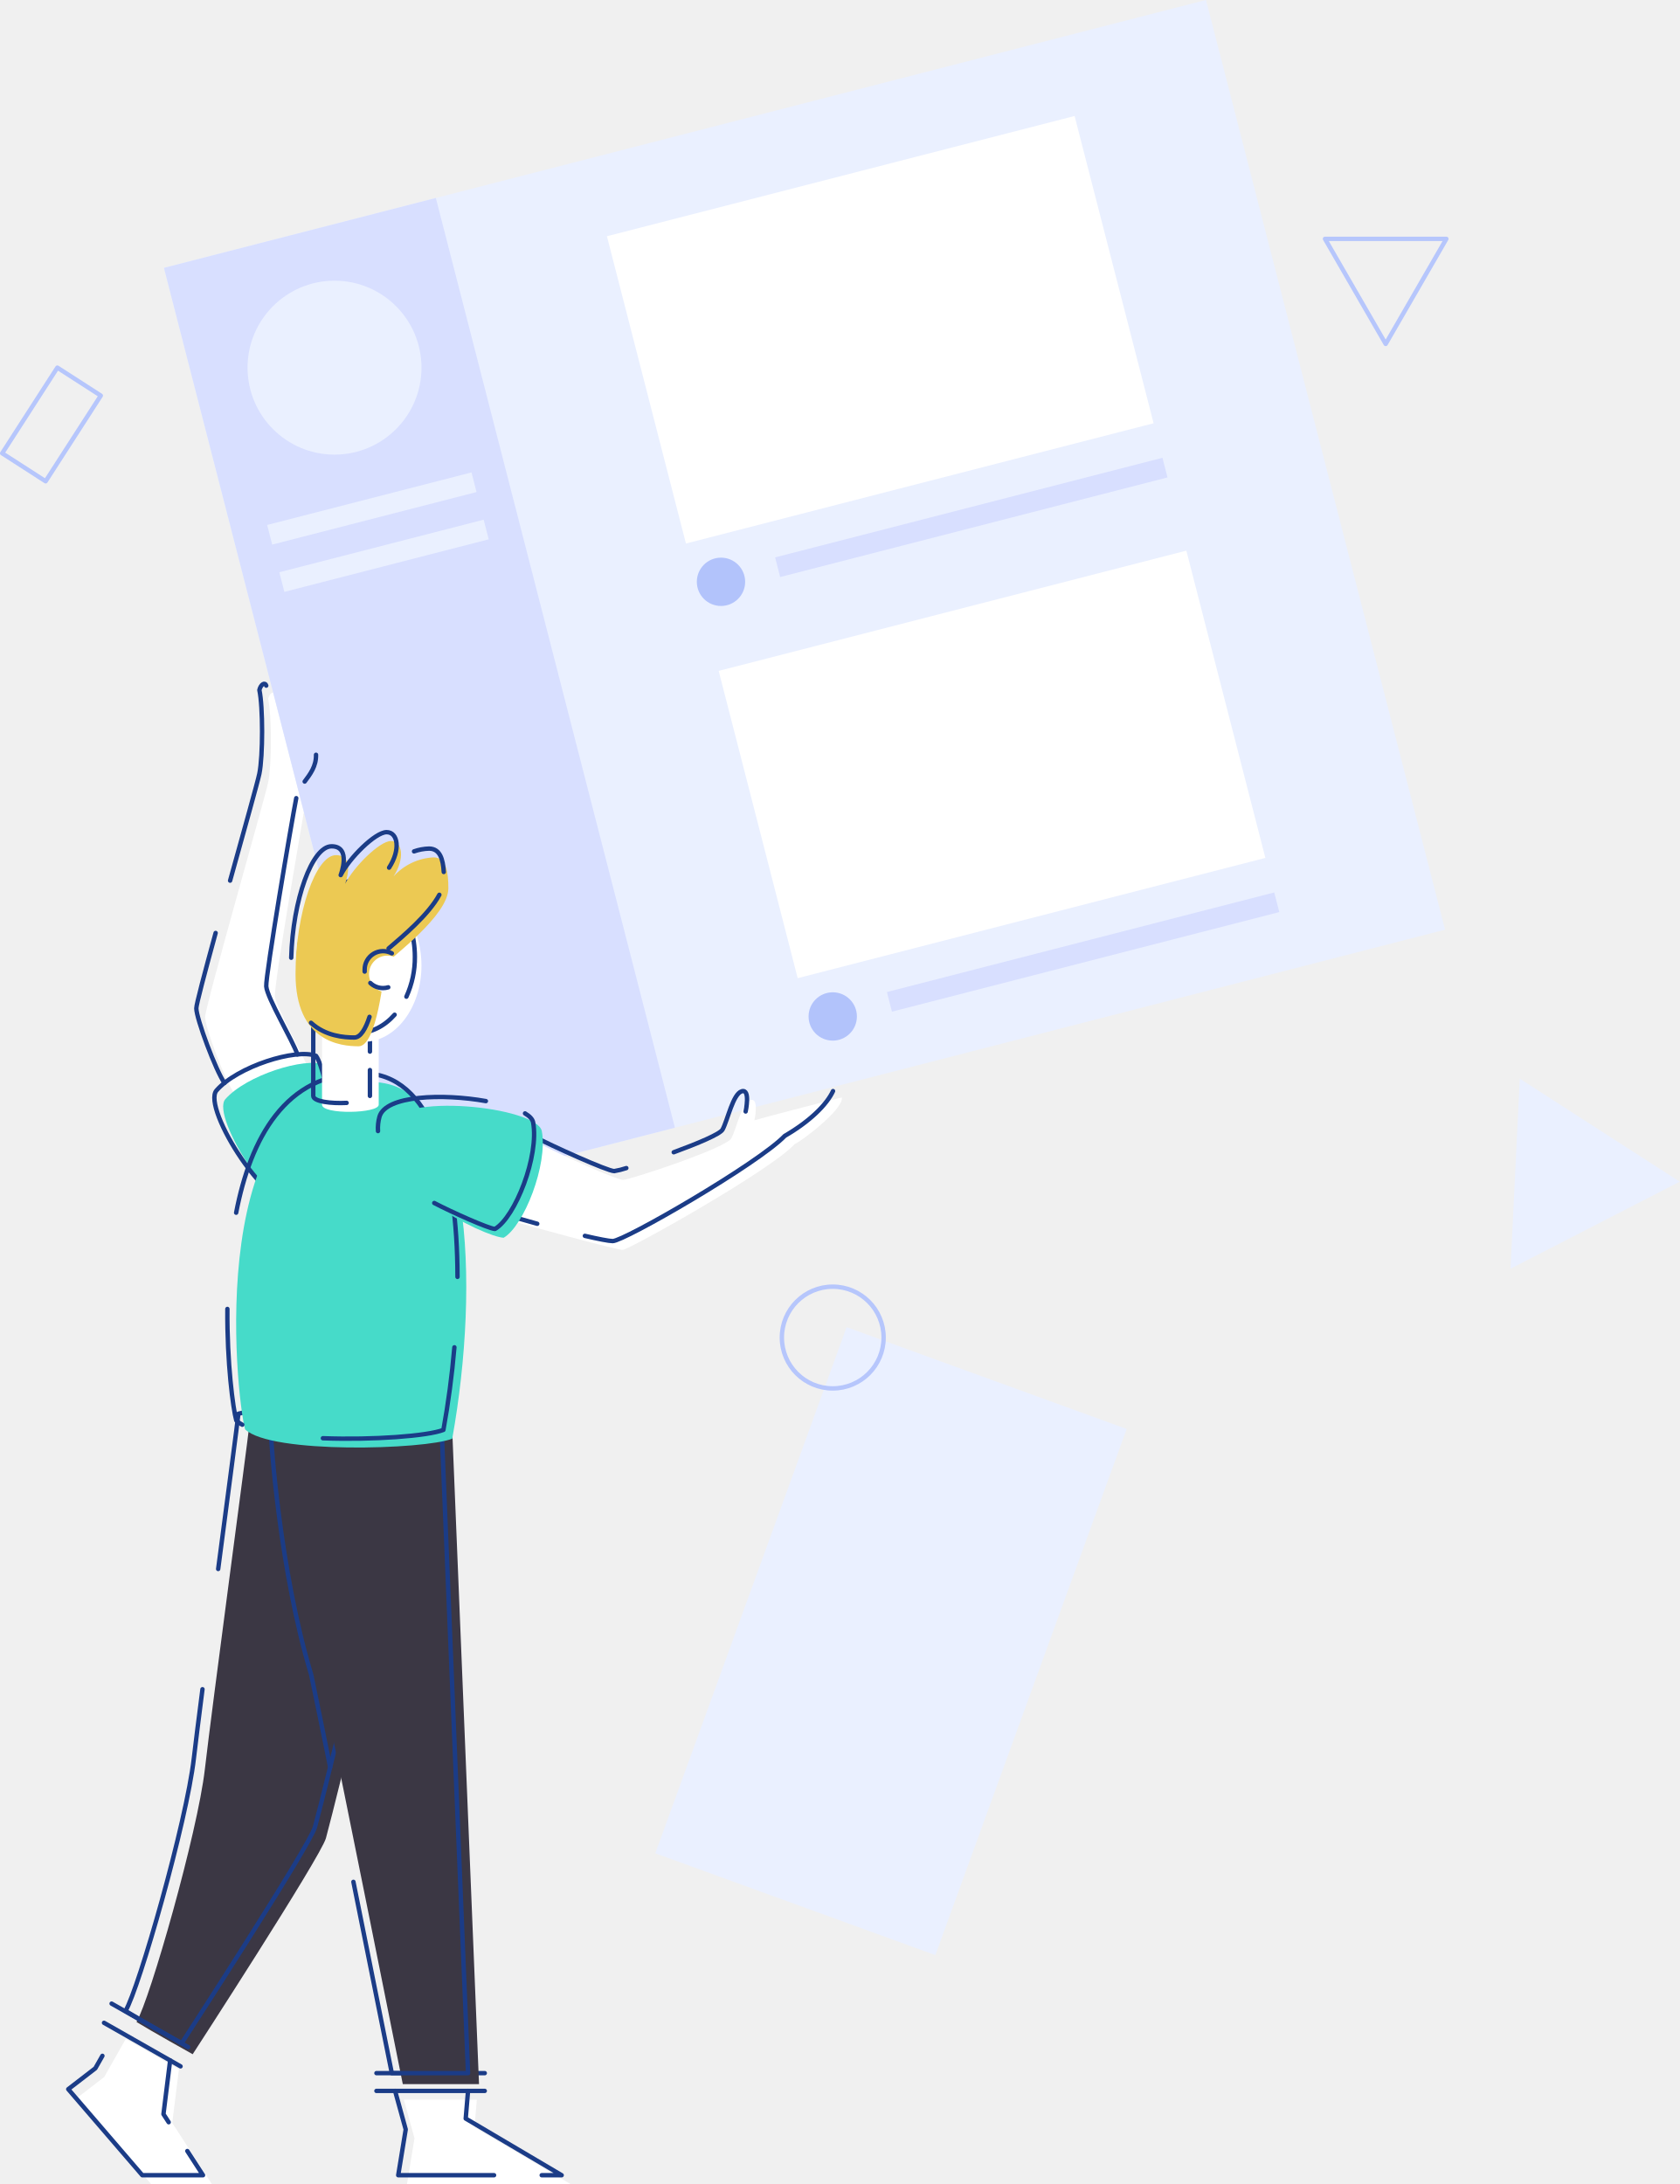
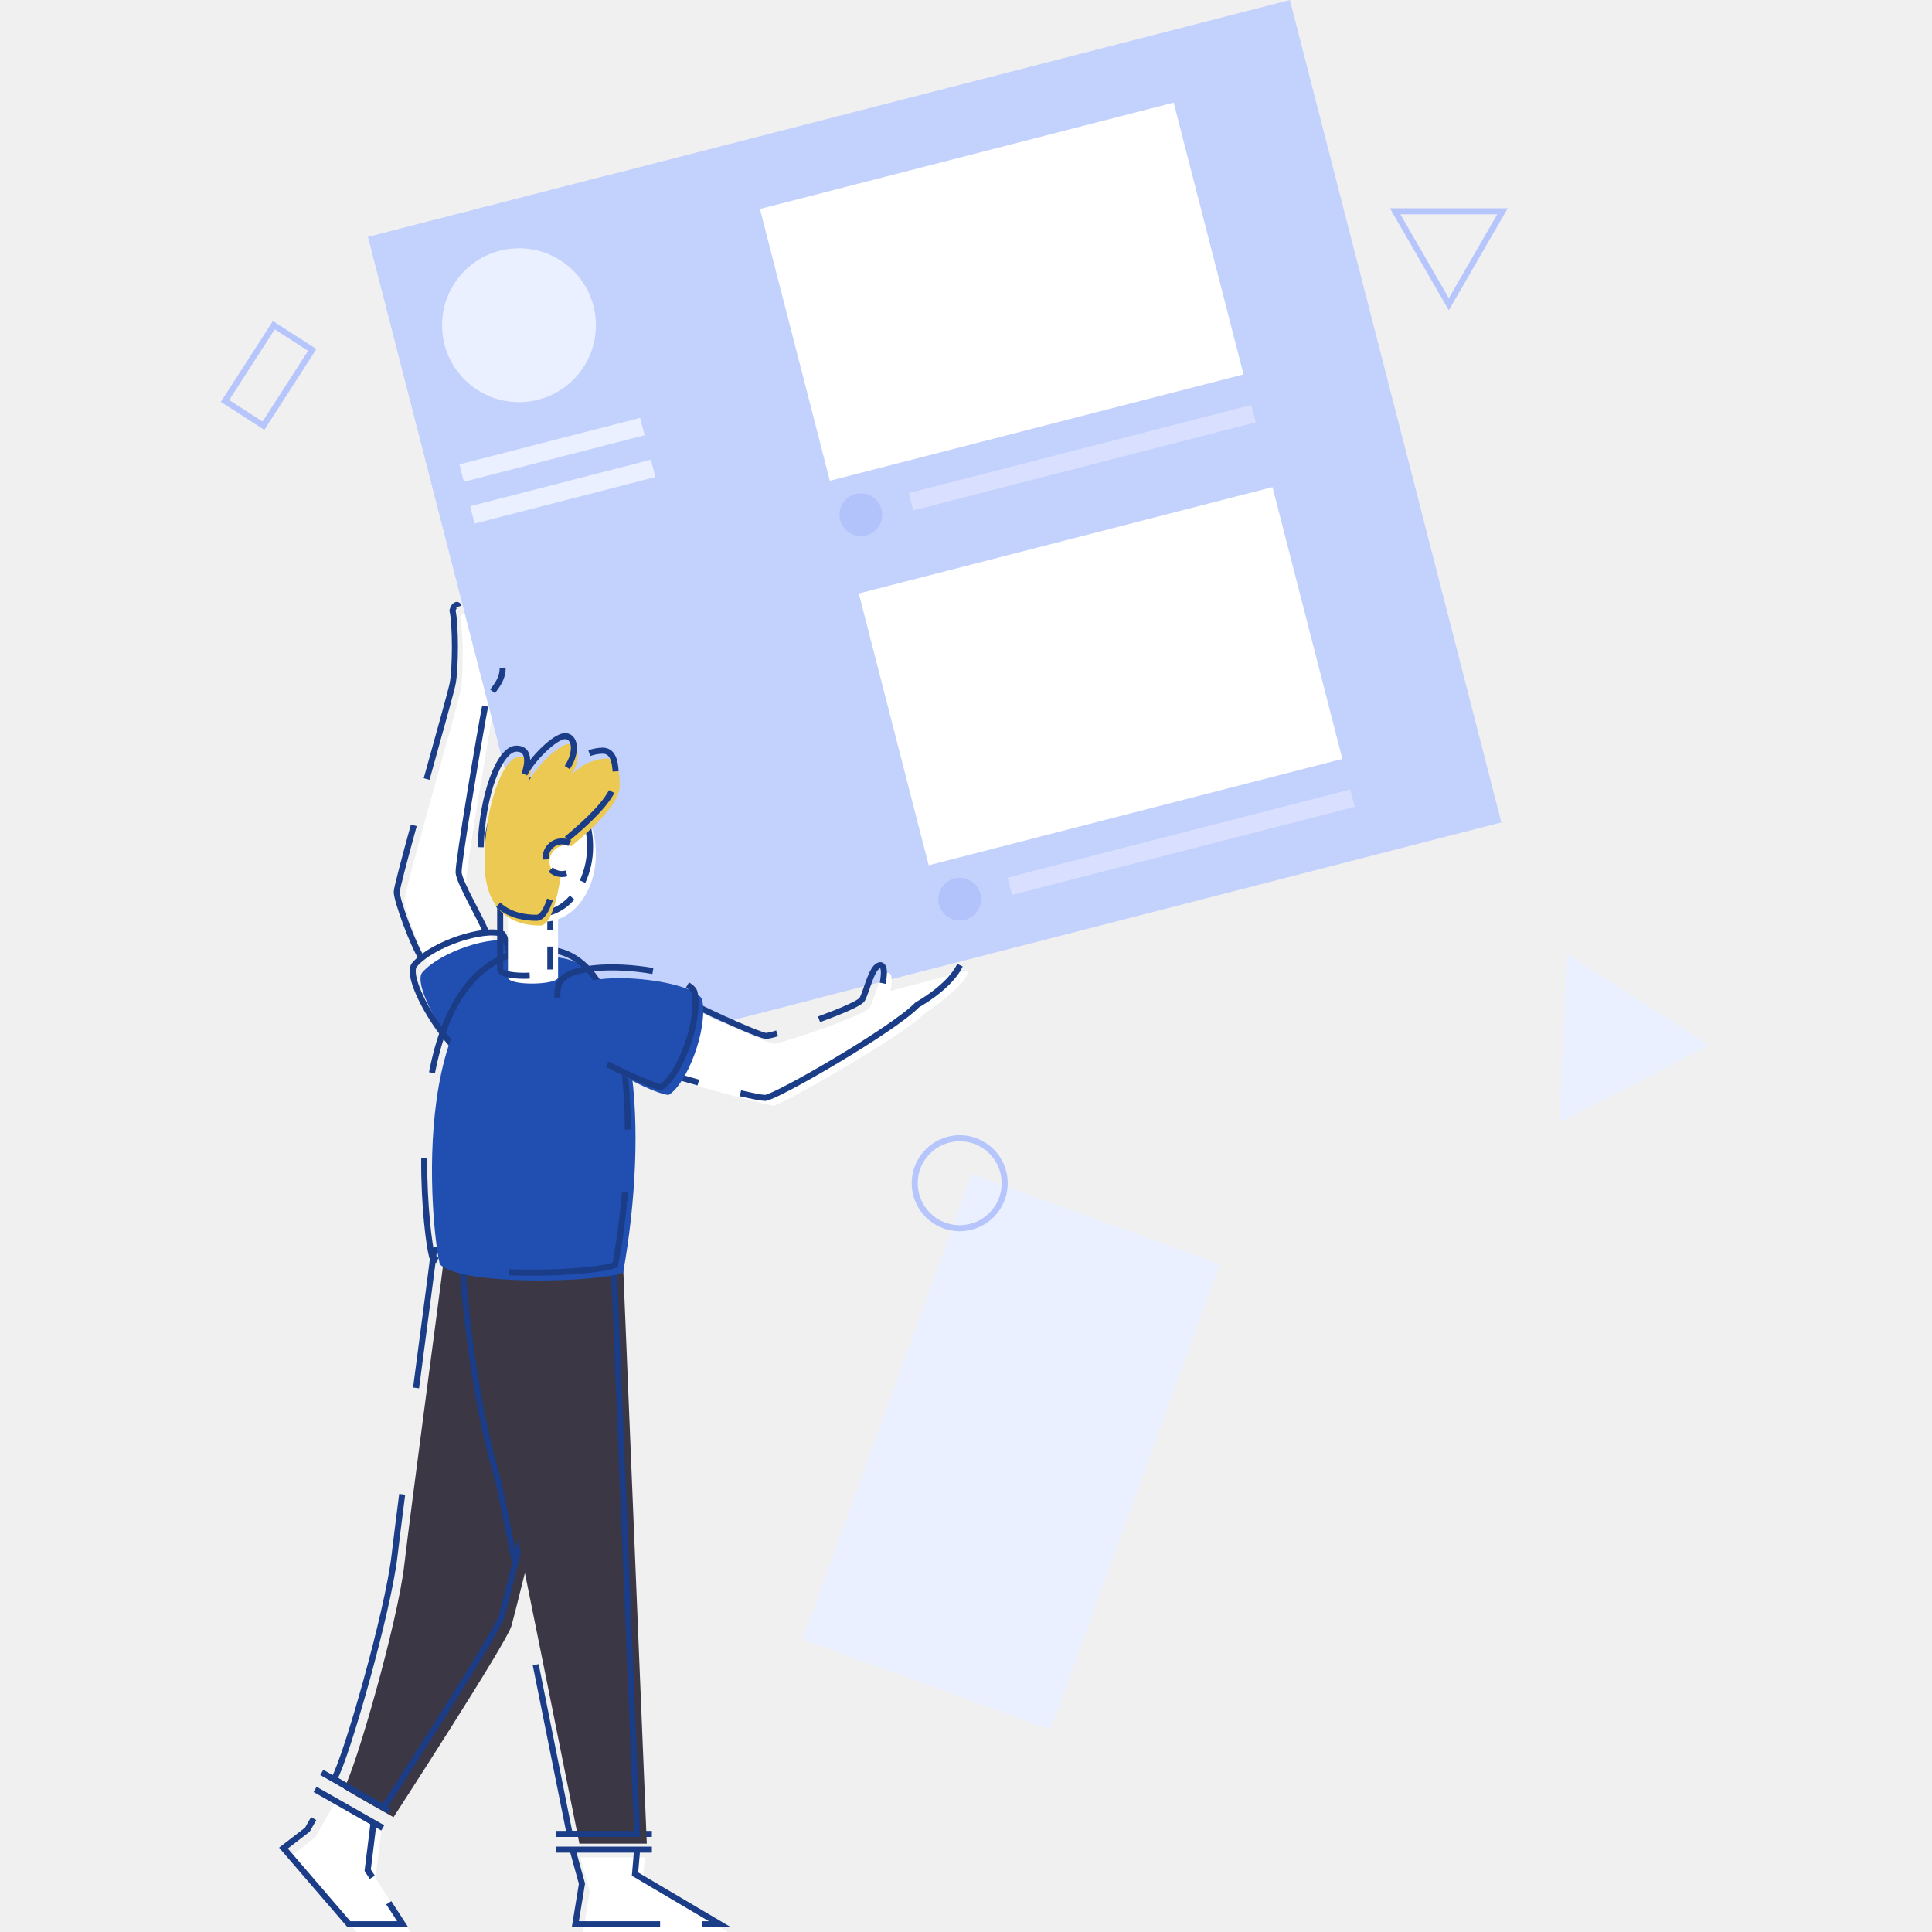
- <svg xmlns="http://www.w3.org/2000/svg" viewBox="0 0 764.64 994.24">
+ <svg xmlns="http://www.w3.org/2000/svg" xmlns:xlink="http://www.w3.org/1999/xlink" version="1.1" preserveAspectRatio="xMidYMid meet" viewBox="0 0 640 640" width="640" height="640">
  <defs>
-     <style>.cls-1{fill:#3b3744;}.cls-2{fill:#f0f0f0;}.cls-3{fill:#fff;}.cls-10,.cls-4{fill:none;stroke-linecap:round;stroke-linejoin:round;stroke-width:2px;}.cls-4{stroke:#1b3c87;}.cls-5{fill:#eaf0ff;}.cls-6{fill:#d8dfff;}.cls-7{fill:#b2c3fb;}.cls-8{fill:#46dbc9;}.cls-9{fill:#ecc953;}.cls-10{stroke:#b6c6fc;}</style>
+     <path d="M146.97 417.5C146.42 422.84 136.07 499.82 133.92 518.47C131.78 537.13 117.87 585.77 113.9 592.52C118.05 595.09 130.36 601.97 130.36 601.97C130.36 601.97 167.87 544.16 169.4 538.66C170.94 533.16 177.46 506.55 177.46 506.55C176.86 500.27 173.87 468.87 168.48 412.35C157.01 415.1 149.84 416.82 146.97 417.5Z" id="a1GH3btc4S" />
+     <path d="M468.67 231.36C467.38 271.75 435.56 310.63 408.08 346.05C380.61 381.47 357.4 413.29 322.9 434.84C288.41 456.4 242.71 467.33 205.44 454.08C168.17 440.82 139.3 403.49 120.99 363.9C102.68 324.31 94.63 282.41 109.06 252.17C123.5 221.93 160.39 203.25 191.19 169.58C222 135.91 246.78 86.98 282.46 74.03C318.14 61.07 364.71 83.84 402.63 116.3C440.64 148.77 469.96 190.97 468.67 231.36Z" id="buBl5vXFb" />
+     <path d="M134 298.04C134 295.01 151.38 234.44 152.48 229.29C153.57 224.14 153.54 209.57 152.48 204.78C152.94 202.99 154.17 202.41 154.49 203.49C155.33 204.17 160.13 207.05 160.13 207.05C160.13 207.05 171.34 222.5 168.84 225.99C166.79 228.75 164.99 231.7 163.48 234.79C162.87 238.69 154.02 288.86 154.46 292.08C154.91 295.3 163.82 311.53 164.06 312.68C162.13 313.7 143.38 321.11 142.25 319.92C139.72 316.37 134 301.06 134 298.04Z" id="bGeDuEIaN" />
+     <path d="M141.33 258.06C145.45 243.21 149.41 229.1 149.9 226.71C150.96 221.56 150.96 207 149.9 202.2C150.36 200.41 151.59 199.83 151.92 200.91" id="b7wMOmoNQN" />
+     <path d="M139.67 317.35C137.15 313.79 131.43 298.49 131.43 295.46C131.43 294.32 133.92 284.92 137.08 273.4" id="k18UWx0ifE" />
+     <path d="M427.29 -0.01C427.29 -0.01 427.29 -0.01 427.29 -0.01C469.32 163.46 492.67 254.27 497.34 272.43C497.34 272.43 497.34 272.43 497.34 272.43C314.13 319.54 212.35 345.71 191.99 350.95C191.99 350.95 191.99 350.95 191.99 350.95C149.96 187.48 126.61 96.67 121.94 78.5C121.94 78.5 121.94 78.5 121.94 78.5C305.15 31.39 406.93 5.22 427.29 -0.01Z" id="aMZ1Ef28g" />
+     <path d="M201.61 58.01C201.61 58.01 201.61 58.01 201.61 58.01C243.64 221.48 267 312.29 271.67 330.45C271.67 330.45 271.67 330.45 271.67 330.45C223.86 342.75 197.3 349.58 191.99 350.94C191.99 350.94 191.99 350.94 191.99 350.94C149.96 187.47 126.61 96.66 121.94 78.5C121.94 78.5 121.94 78.5 121.94 78.5C169.74 66.2 196.3 59.38 201.61 58.01Z" id="a50kDMWPl" />
+     <path d="M171.92 82.25C157.85 82.25 146.44 93.66 146.44 107.74C146.44 121.81 157.85 133.22 171.92 133.22C186 133.22 197.41 121.81 197.41 107.74C197.41 93.66 186 82.25 171.92 82.25Z" id="b2W0KLwgW" />
+     <path d="M212.06 138.44C212.06 138.44 212.06 138.44 212.06 138.44C212.95 141.89 213.44 143.81 213.54 144.19C213.54 144.19 213.54 144.19 213.54 144.19C177.61 153.43 157.65 158.56 153.66 159.59C153.66 159.59 153.66 159.59 153.66 159.59C152.77 156.14 152.28 154.22 152.18 153.83C152.18 153.83 152.18 153.83 152.18 153.83C188.11 144.6 208.07 139.46 212.06 138.44Z" id="cGfTJPhda" />
+     <path d="M215.62 152.29C215.62 152.29 215.62 152.29 215.62 152.29C216.51 155.74 217 157.66 217.1 158.04C217.1 158.04 217.1 158.04 217.1 158.04C181.17 167.28 161.21 172.42 157.22 173.44C157.22 173.44 157.22 173.44 157.22 173.44C156.33 169.99 155.84 168.07 155.74 167.69C155.74 167.69 155.74 167.69 155.74 167.69C191.67 158.45 211.63 153.32 215.62 152.29Z" id="cjx9NLRjp" />
+     <path d="M285.17 163.41C281.26 163.41 278.09 166.58 278.09 170.49C278.09 174.4 281.26 177.57 285.17 177.57C289.08 177.57 292.25 174.4 292.25 170.49C292.25 166.58 289.08 163.41 285.17 163.41Z" id="b1jfVosrl8" />
+     <path d="M414.53 134.15C414.53 134.15 414.53 134.15 414.53 134.15C415.42 137.6 415.91 139.52 416.01 139.91C416.01 139.91 416.01 139.91 416.01 139.91C347.91 157.42 310.08 167.15 302.51 169.09C302.51 169.09 302.51 169.09 302.51 169.09C301.62 165.64 301.13 163.72 301.03 163.34C301.03 163.34 301.03 163.34 301.03 163.34C369.13 145.83 406.96 136.1 414.53 134.15Z" id="boZIzqOaV" />
+     <path d="M388.79 33.99C388.79 33.99 388.79 33.99 388.79 33.99C402.68 88.02 410.39 118.03 411.94 124.03C411.94 124.03 411.94 124.03 411.94 124.03C329.71 145.18 284.03 156.92 274.9 159.27C274.9 159.27 274.9 159.27 274.9 159.27C261 105.25 253.29 75.23 251.74 69.23C251.74 69.23 251.74 69.23 251.74 69.23C333.97 48.09 379.65 36.34 388.79 33.99Z" id="a47tJ5H0kk" />
+     <path d="M317.91 290.78C314 290.78 310.83 293.95 310.83 297.86C310.83 301.77 314 304.94 317.91 304.94C321.82 304.94 325 301.77 325 297.86C325 293.95 321.82 290.78 317.91 290.78Z" id="dIpL24EqY" />
+     <path d="M447.29 261.52C447.29 261.52 447.29 261.52 447.29 261.52C448.17 264.97 448.67 266.89 448.77 267.28C448.77 267.28 448.77 267.28 448.77 267.28C380.66 284.79 342.83 294.51 335.26 296.46C335.26 296.46 335.26 296.46 335.26 296.46C334.38 293.01 333.88 291.09 333.78 290.71C333.78 290.71 333.78 290.71 333.78 290.71C401.88 273.2 439.72 263.47 447.29 261.52Z" id="a4S9kjNAa" />
+     <path d="M421.53 161.36C421.53 161.36 421.53 161.36 421.53 161.36C435.42 215.39 443.14 245.4 444.68 251.4C444.68 251.4 444.68 251.4 444.68 251.4C362.46 272.55 316.78 284.29 307.64 286.64C307.64 286.64 307.64 286.64 307.64 286.64C293.75 232.62 286.03 202.6 284.49 196.6C284.49 196.6 284.49 196.6 284.49 196.6C366.72 175.46 412.4 163.71 421.53 161.36Z" id="j1H9oY3l4g" />
+     <path d="M110.75 597.5L104.41 608.67L96.47 614.79L118.17 640L135.96 640L124.37 622.1L126.33 606.37" id="bCrAJJtzr" />
+     <path d="M192.24 615.29L195.36 626.59L193.16 640L241.06 640L212.94 623.4L213.62 615.29" id="aFJCpYMXc" />
+     <path d="M133.23 495.01C132.11 503.75 131.19 511.01 130.7 515.26C128.57 533.92 114.65 582.57 110.68 589.28C114.83 591.86 127.14 598.73 127.14 598.73C127.14 598.73 164.65 540.93 166.19 535.42C167.72 529.92 174.24 503.31 174.24 503.31C173.64 497.03 170.65 465.64 165.27 409.13C152.36 412.22 145.19 413.94 143.75 414.28C143.48 416.96 140.75 437.53 137.83 459.77" id="bcEOvDYM0" />
+     <path d="M184.2 607.51L215.94 607.51" id="ci41Rz7Ak" />
+     <path d="M184.2 612.72L215.94 612.72" id="cTzOqbUzW" />
+     <path d="M232.64 637.43L238.48 637.43L210.36 620.82L211.05 612.72" id="apGX74EIg" />
+     <path d="M189.67 612.72L192.78 624.01L190.59 637.43L218.67 637.43" id="bjmWf1Q1y" />
+     <path d="M106.6 587.14L129.02 599.89" id="a1ZKU0bfRC" />
+     <path d="M104.38 592.76L126.8 605.52" id="a55Ep91fj" />
+     <path d="M123.33 621.9L121.8 619.53L123.75 603.79" id="g8JWQC8a0" />
+     <path d="M103.91 602.44L101.83 606.1L93.9 612.21L115.59 637.43L133.39 637.43L128.79 630.33" id="buVorch8W" />
+     <path d="M156.46 422.17C156.46 425.39 159.14 463.65 168.3 493.94C174.36 522.87 191.93 610.73 191.93 610.73C193.42 610.73 200.86 610.73 214.26 610.73L206.22 414.46C179.68 418.57 163.09 421.14 156.46 422.17Z" id="iRuT6uYBf" />
+     <path d="M177.46 551.46C183.3 580.48 188.71 607.51 188.71 607.51C190.2 607.51 197.64 607.51 211.05 607.51L203.01 411.25C173.15 415.88 156.56 418.46 153.24 418.97C153.24 422.19 155.92 460.45 165.09 490.74C166.46 497.32 168.43 506.93 170.65 517.86" id="a9S81ylpQ" />
+     <path d="M256.47 345.75C258.44 345.75 286.72 336.42 288.21 333.57C289.71 330.72 291.25 323.12 293.84 322.36C296.43 321.6 294.97 328.28 294.97 328.28C296.5 327.78 320.68 321.48 320.57 321.61C321.22 325.07 308.13 334.89 306.77 335.24C300.04 342.79 258.15 366.27 256.33 366.27C254.51 366.27 226.21 358.55 224.43 357.9C224.78 355.27 230.51 337.48 232.95 335.62C238.1 338.35 254.49 345.75 256.47 345.75Z" id="d23Oul1AjV" />
+     <path d="M163.18 229.02C164.8 226.86 166.59 224.52 166.5 221.18" id="aKvz4o8hW" />
+     <path d="M161.04 308.98C159.76 305.07 152.11 292.35 151.92 289.02C151.72 285.81 159.33 240.82 160.71 233.89" id="a3vt0dz2ua" />
+     <path d="M139.9 322.13C146.01 315.11 163.19 309.71 169.08 311.99C172.06 316.06 179.65 348.83 164.51 355.37C155.6 359.23 135.54 327.22 139.9 322.13Z" id="c7MW44y5EW" />
+     <path d="M137.33 319.56C143.43 312.54 160.62 307.14 166.51 309.41C169.48 313.49 177.07 346.26 161.93 352.79C153.03 356.65 132.96 324.65 137.33 319.56Z" id="b1oGCRTc3f" />
+     <path d="M245.28 362.16C249.19 363.06 252.37 363.69 253.43 363.69C256.78 363.69 295.97 341.06 303.87 332.85C311.47 328.45 316.25 323.52 318 319.73" id="eXoxWNTkj" />
+     <path d="M222.83 356.07C224.22 356.6 227.45 357.55 231.32 358.61" id="e3WhfWQOk" />
+     <path d="M271.32 337.66C278.33 335.08 284.93 332.33 285.64 330.99C287.16 328.14 288.68 320.55 291.26 319.79C293.85 319.03 292.39 325.71 292.39 325.71" id="i1AknSXG0n" />
+     <path d="M230.38 333.04C235.53 335.77 251.92 343.18 253.89 343.18C255.09 342.98 256.28 342.69 257.43 342.3" id="a3arpfZAF" />
+     <path d="M206.42 421.59C198.43 424.81 153.25 426.15 145.72 418.85C142.98 408.81 133.24 317.08 182.68 317.07C212.35 317.07 214.63 375.95 206.42 421.59Z" id="b4OLkN04jZ" />
+     <path d="M143.1 355.37C147.29 333.63 157.53 314.5 180.11 314.5C200.42 314.5 207.9 342.11 207.96 374.17" id="exNLXMm1a" />
+     <path d="M144.9 417.5C144.26 417.18 143.67 416.76 143.14 416.27C142.19 412.79 140.4 399.48 140.53 383.57" id="e2yqfkcEZj" />
+     <path d="M207.05 394.82C206.35 403.03 205.25 411.21 203.83 419.02C199.32 420.8 183.19 422.02 168.52 421.46" id="b20iPBri9s" />
+     <path d="M232.66 331.45C234.49 341.26 227.42 359.29 221.48 362.71C216 362.48 182.94 346.91 187.67 329.84C190.44 319.81 231.29 324.38 232.66 331.45Z" id="d1ikH6BiF0" />
+     <path d="M227.74 326.27C229.09 327.07 229.93 327.96 230.11 328.88C231.94 338.69 224.87 356.72 218.93 360.14C217.18 360.06 206.39 355.28 201.15 352.53" id="b4yD4xtOEy" />
+     <path d="M184.66 330.45C184.57 329.04 184.71 327.63 185.09 326.27C186.84 319.95 203.69 319.42 216.27 321.66" id="b1zR8SQVNz" />
+     <path d="M184.87 323.72C184.87 326.34 168.27 326.68 168.27 323.72C168.27 322.15 168.27 314.3 168.27 300.16L184.87 300.16C184.87 312.73 184.87 320.58 184.87 323.72Z" id="e1qWvC2VRj" />
+     <path d="M182.3 313.57L182.3 321.15" id="a3rcEETN0n" />
+     <path d="M175.47 323.19C170.89 323.42 165.69 322.8 165.69 321.15C165.69 319.58 165.69 311.72 165.69 297.59L182.3 297.59L182.3 308.16" id="hu8hSGlJT" />
+     <path d="M197.4 282.97C197.4 295.3 189.8 305.3 180.42 305.3C171.04 305.3 163.44 295.3 163.44 282.97C163.44 270.63 171.04 260.64 180.42 260.64C189.8 260.64 197.4 270.63 197.4 282.97Z" id="c2lHQKzNjI" />
+     <path d="M189.53 297.35C186.57 300.7 182.7 302.72 178.49 302.72C169.11 302.72 161.5 292.73 161.5 280.39C161.5 268.06 169.11 258.06 178.49 258.06C187.87 258.06 195.47 268.06 195.47 280.39C195.5 284.42 194.65 288.4 192.98 292.07" id="a6D7BapHKF" />
+     <path d="M172.35 250.59C178.29 250.59 175.02 259.03 175.02 259.03C177.49 254.08 185.13 246.44 188.47 246.44C191.81 246.44 192.62 251.59 189.2 256.85C192.2 253.5 196.42 251.48 200.91 251.25C204.78 251.25 205.28 255.83 205.28 260.34C205.28 268.32 188.54 280.56 186.66 282.67C186.51 285.29 184.33 306.6 179.02 306.6C173.7 306.6 160.5 305.3 160.5 285.4C160.5 267.62 166.4 250.59 172.35 250.59Z" id="b14bOtUCbM" />
+     <path d="M182.18 297.97C181.05 301.45 179.58 304.03 177.73 304.03C174.74 304.03 169.26 303.62 165.03 299.72" id="h2W6ZIov7R" />
+     <path d="M202.64 262.21C199.54 268 191.82 274.48 187.76 277.94" id="a3leYbsqZZ" />
+     <path d="M195.22 249.49C196.64 248.98 198.13 248.71 199.63 248.67C202.85 248.67 203.73 251.86 203.93 255.53" id="e3Phwqkcv" />
+     <path d="M159.23 280.66C159.68 263.68 165.36 248 171.06 248C177 248 173.73 256.44 173.73 256.44C176.2 251.5 183.84 243.86 187.18 243.86C190.52 243.86 191.34 249.01 187.91 254.26" id="a25N7aSaIE" />
+     <path d="M187.43 280.03C184.45 280.03 182.03 282.44 182.03 285.43C182.03 288.41 184.45 290.83 187.43 290.83C190.41 290.83 192.83 288.41 192.83 285.43C192.83 282.44 190.41 280.03 187.43 280.03Z" id="g182qb9Sur" />
+     <path d="M180.75 284.71C180.74 284.52 180.74 284.33 180.75 284.14C180.74 281.16 183.14 278.73 186.12 278.72C187.03 278.71 187.92 278.94 188.72 279.37" id="a5d0L7HuN" />
+     <path d="M187.67 289.32C187.18 289.47 186.66 289.55 186.14 289.55C184.75 289.55 183.42 289.01 182.41 288.05" id="a1p6EFB0JN" />
+     <path d="M462.16 70L479.94 100.79L497.72 70L497.72 70L462.16 70Z" id="aakc8am7" />
+     <path d="M103.43 115.93C103.43 115.93 103.43 115.93 103.43 115.93C93.73 130.99 88.34 139.36 87.27 141.03C87.27 141.03 87.27 141.03 87.27 141.03C79.63 136.11 75.39 133.38 74.54 132.83C74.54 132.83 74.54 132.83 74.54 132.83C84.24 117.77 89.63 109.41 90.71 107.73C90.71 107.73 90.71 107.73 90.71 107.73C98.34 112.65 102.59 115.38 103.43 115.93Z" id="e2ubvUqvyv" />
+     <path d="M404.04 418.75C404.04 418.75 404.04 418.75 404.04 418.75C370.41 511.25 351.72 562.64 347.99 572.92C347.99 572.92 347.99 572.92 347.99 572.92C298.75 555.02 271.39 545.07 265.92 543.08C265.92 543.08 265.92 543.08 265.92 543.08C299.55 450.58 318.24 399.19 321.97 388.92C321.97 388.92 321.97 388.92 321.97 388.92C371.21 406.82 398.57 416.76 404.04 418.75Z" id="bNPPRpKau" />
+     <path d="M317.91 377.05C309.68 377.05 303.01 383.72 303.01 391.95C303.01 400.19 309.68 406.86 317.91 406.86C326.15 406.86 332.82 400.19 332.82 391.95C332.82 383.72 326.15 377.05 317.91 377.05Z" id="faoJYmAzA" />
+     <path d="M516.52 371.78L566.1 346.28L519.23 316.1L519.23 316.1L516.52 371.78Z" id="a32BTp0FNL" />
  </defs>
-   <g id="Layer_2" data-name="Layer 2">
-     <g id="vector">
-       <path class="cls-1" d="M113.52,648.59c-.85,8.29-16.94,127.88-20.27,156.86S68.31,910,62.14,920.48c6.45,4,25.57,14.68,25.57,14.68s58.28-89.8,60.66-98.35,12.51-49.89,12.51-49.89L146.94,640.59Z" />
-       <path class="cls-2" d="M510.68,180.67c59.06,50.44,104.61,116,102.6,178.75s-51.44,123.14-94.12,178.17S440.42,642.05,386.83,675.53,262.25,726,204.35,705.41,101.61,626.82,73.16,565.32,32.21,438.73,54.63,391.75s79.74-76,127.59-128.31S268.57,135.13,324,115,451.77,130.24,510.68,180.67Z" />
-       <path class="cls-3" d="M106.18,497c-3.92-5.52-12.81-29.3-12.81-34s27-98.8,28.7-106.8,1.65-30.63,0-38.08c.72-2.78,2.63-3.68,3.13-2,1.31,1.06,8.76,5.53,8.76,5.53s17.42,24,13.53,29.42a88.08,88.08,0,0,0-8.33,13.68c-.94,6.05-14.69,84-14,89s14.54,30.21,14.9,32C137.07,487.34,107.94,498.85,106.18,497Z" />
-       <path class="cls-4" d="M104.75,400.9c6.41-23.07,12.56-45,13.32-48.7,1.65-8,1.65-30.63,0-38.08.72-2.78,2.63-3.68,3.13-2" />
-       <path class="cls-4" d="M102.18,493c-3.92-5.52-12.81-29.3-12.81-34,0-1.77,3.88-16.38,8.79-34.28" />
-       <rect class="cls-5" x="121.32" y="54.1" width="489.79" height="437.01" transform="translate(-56.34 99.77) rotate(-14.42)" />
-       <rect class="cls-6" x="127.02" y="99.16" width="127.8" height="437.01" transform="translate(-73.08 57.54) rotate(-14.42)" />
-       <circle class="cls-5" cx="152.28" cy="167.37" r="39.59" />
-       <rect class="cls-5" x="121.24" y="226.88" width="96.05" height="9.23" transform="translate(-52.31 49.44) rotate(-14.42)" />
-       <rect class="cls-5" x="126.78" y="248.41" width="96.05" height="9.23" transform="translate(-57.5 51.49) rotate(-14.42)" />
-       <circle class="cls-7" cx="328.21" cy="264.86" r="11" />
-       <rect class="cls-6" x="351.13" y="230.94" width="182.06" height="9.23" transform="translate(-44.73 117.52) rotate(-14.42)" />
-       <rect class="cls-3" x="290.8" y="77.92" width="219.82" height="144.43" transform="translate(-24.76 104.5) rotate(-14.42)" />
-       <circle class="cls-7" cx="379.08" cy="462.73" r="11" />
-       <rect class="cls-6" x="402" y="428.82" width="182.06" height="9.23" transform="translate(-92.39 136.41) rotate(-14.42)" />
-       <rect class="cls-3" x="341.67" y="275.79" width="219.82" height="144.43" transform="translate(-72.43 123.4) rotate(-14.42)" />
-       <polyline class="cls-3" points="57.25 928.22 47.4 945.57 35.07 955.07 68.77 994.24 96.42 994.24 78.41 966.44 81.45 941.99" />
-       <polyline class="cls-3" points="183.85 955.86 188.69 973.4 185.28 994.24 259.68 994.24 216 968.45 217.06 955.86" />
-       <path class="cls-4" d="M92.17,769c-1.74,13.58-3.16,24.86-3.92,31.45-3.32,29-24.94,104.58-31.11,115,6.45,4,25.57,14.68,25.57,14.68s58.28-89.8,60.66-98.35,12.51-49.89,12.51-49.89L141.94,635.59l-33.42,8c-.42,4.15-4.66,36.12-9.2,70.67" />
-       <line class="cls-4" x1="171.36" y1="943.77" x2="220.67" y2="943.77" />
-       <line class="cls-4" x1="171.36" y1="951.86" x2="220.67" y2="951.86" />
-       <polyline class="cls-4" points="246.6 990.24 255.68 990.24 212 964.45 213.06 951.86" />
-       <polyline class="cls-4" points="179.85 951.86 184.69 969.4 181.28 990.24 224.91 990.24" />
-       <line class="cls-4" x1="50.81" y1="912.12" x2="85.64" y2="931.93" />
-       <line class="cls-4" x1="47.35" y1="920.86" x2="82.19" y2="940.68" />
-       <polyline class="cls-4" points="76.79 966.12 74.41 962.44 77.45 937.99" />
-       <polyline class="cls-4" points="46.62 935.89 43.4 941.57 31.07 951.07 64.77 990.24 92.42 990.24 85.28 979.22" />
-       <path class="cls-1" d="M128.26,655.84c0,5,4.16,64.44,18.4,111.5,9.41,44.94,36.7,181.43,36.7,181.43h34.7l-12.49-304.9Z" />
-       <path class="cls-4" d="M160.88,856.69c9.08,45.08,17.48,87.08,17.48,87.08h34.7l-12.49-304.9-77.31,12c0,5,4.16,64.44,18.4,111.5,2.14,10.21,5.2,25.14,8.65,42.13" />
-       <path class="cls-3" d="M247.09,521.38c8,4.24,33.46,15.75,36.53,15.75s47-14.5,49.32-18.93,4.72-16.23,8.74-17.41,1.75,9.2,1.75,9.2c2.38-.78,39.95-10.57,39.78-10.37,1,5.38-19.33,20.63-21.45,21.18C351.31,532.52,286.24,569,283.41,569s-46.79-12-49.56-13C234.4,551.91,243.29,524.27,247.09,521.38Z" />
-       <path class="cls-4" d="M138.7,355.79c2.51-3.36,5.29-7,5.16-12.19" />
-       <path class="cls-4" d="M135.38,480c-2-6.08-13.87-25.84-14.18-31-.3-5,11.52-74.88,13.66-85.65" />
-       <path class="cls-8" d="M140.76,552.06c-13.83,6-45-43.72-38.22-51.63,9.48-10.9,36.18-19.29,45.33-15.76C152.49,491,164.28,541.91,140.76,552.06Z" />
-       <path class="cls-4" d="M136.76,548.06c-13.83,6-45-43.72-38.22-51.63,9.48-10.9,36.18-19.29,45.33-15.76C148.49,487,160.28,537.91,136.76,548.06Z" />
-       <path class="cls-4" d="M266.25,562.61c6.07,1.41,11,2.38,12.66,2.38,5.19,0,66.08-35.16,78.35-47.9,11.81-6.85,19.24-14.5,21.95-20.39" />
-       <path class="cls-4" d="M231.37,553.16c2.16.82,7.17,2.3,13.19,3.94" />
-       <path class="cls-4" d="M306.7,524.55c10.89-4,21.14-8.27,22.24-10.35,2.36-4.43,4.72-16.23,8.74-17.41s1.75,9.2,1.75,9.2" />
-       <path class="cls-4" d="M243.09,517.38c8,4.24,33.46,15.75,36.53,15.75a35.6,35.6,0,0,0,5.5-1.37" />
-       <path class="cls-8" d="M169,492.57c46.09,0,49.63,91.47,36.87,162.37-12.41,5-82.6,7.09-94.3-4.26C107.32,635.09,92.19,492.58,169,492.57Z" />
-       <path class="cls-4" d="M107.5,552.07c6.52-33.78,22.43-63.5,57.5-63.5,31.56,0,43.17,42.9,43.26,92.71" />
-       <path class="cls-4" d="M110.3,648.59a12.13,12.13,0,0,1-2.73-1.91c-1.48-5.41-4.26-26.09-4.06-50.8" />
-       <path class="cls-4" d="M206.85,613.35c-1.09,12.76-2.8,25.47-5,37.59-7,2.78-32.07,4.67-54.86,3.8" />
-       <path class="cls-8" d="M176.74,512.41c4.31-15.58,67.77-8.49,69.9,2.5,2.84,15.24-8.15,43.25-17.37,48.56C220.76,563.12,169.4,538.93,176.74,512.41Z" />
-       <path class="cls-4" d="M239,506.86c2.09,1.25,3.4,2.62,3.68,4.05,2.84,15.24-8.15,43.25-17.37,48.56-2.72-.11-19.49-7.55-27.63-11.82" />
-       <path class="cls-4" d="M172.07,514.91a19.6,19.6,0,0,1,.67-6.5c2.72-9.82,28.9-10.64,48.44-7.15" />
-       <path class="cls-3" d="M172.4,502.9c0,4.07-25.8,4.59-25.8,0V466.3h25.8Z" />
-       <path class="cls-4" d="M168.4,487.13V498.9" />
-       <path class="cls-4" d="M157.79,502.08c-7.11.36-15.19-.61-15.19-3.18V462.3h25.8v16.43" />
-       <ellipse class="cls-3" cx="165.48" cy="439.59" rx="26.38" ry="34.69" />
-       <path class="cls-4" d="M179.64,461.94c-4.61,5.2-10.61,8.34-17.16,8.34-14.57,0-26.39-15.53-26.39-34.69s11.82-34.69,26.39-34.69,26.38,15.53,26.38,34.69A42.92,42.92,0,0,1,185,453.73" />
-       <path class="cls-9" d="M134.53,443.37c0-27.63,9.17-54.08,18.41-54.08s4.15,13.11,4.15,13.11c3.84-7.68,15.71-19.55,20.9-19.55s6.45,8,1.13,16.16a26.31,26.31,0,0,1,18.2-8.7c6,0,6.78,7.12,6.78,14.13,0,12.39-26,31.41-28.93,34.69-.23,4.07-3.62,37.18-11.87,37.18S134.53,474.28,134.53,443.37Z" />
-       <path class="cls-4" d="M168.22,462.9c-1.76,5.4-4.05,9.41-6.92,9.41-4.64,0-13.16-.64-19.73-6.7" />
-       <path class="cls-4" d="M200,407.34c-4.81,9-16.8,19.07-23.11,24.44" />
-       <path class="cls-4" d="M188.48,387.58a22.07,22.07,0,0,1,6.84-1.27c5,0,6.37,4.95,6.69,10.65" />
-       <path class="cls-4" d="M132.57,436c.7-26.38,9.51-50.73,18.37-50.73,9.23,0,4.15,13.11,4.15,13.11,3.84-7.68,15.71-19.55,20.9-19.55s6.45,8,1.13,16.16" />
-       <circle class="cls-3" cx="176.37" cy="443.41" r="8.39" />
-       <path class="cls-4" d="M166,442.3a8.7,8.7,0,0,1,0-.89A8.38,8.38,0,0,1,178.37,434" />
-       <path class="cls-4" d="M176.75,449.46a8.21,8.21,0,0,1-2.38.35,8.35,8.35,0,0,1-5.79-2.32" />
-       <polygon class="cls-10" points="658.41 108.74 603.17 108.74 630.79 156.57 658.41 108.74" />
-       <rect class="cls-10" x="11.68" y="170.04" width="23.52" height="46.38" transform="translate(108.38 18.09) rotate(32.79)" />
-       <rect class="cls-5" x="337.81" y="619.68" width="135.65" height="254.84" transform="translate(279.65 -93.63) rotate(19.98)" />
-       <circle class="cls-10" cx="379.08" cy="608.9" r="23.16" />
-       <polygon class="cls-5" points="691.83 491.06 687.62 577.56 764.64 537.95 691.83 491.06" />
+   <g>
+     <g>
+       <g>
+         <use xlink:href="#a1GH3btc4S" opacity="1" fill="#3b3744" fill-opacity="1" />
+         <g>
+           <use xlink:href="#a1GH3btc4S" opacity="1" fill-opacity="0" stroke="#000000" stroke-width="1" stroke-opacity="0" />
+         </g>
+       </g>
+       <g>
+         <use xlink:href="#buBl5vXFb" opacity="1" fill="#f0f0f0" fill-opacity="1" />
+         <g>
+           <use xlink:href="#buBl5vXFb" opacity="1" fill-opacity="0" stroke="#000000" stroke-width="1" stroke-opacity="0" />
+         </g>
+       </g>
+       <g>
+         <use xlink:href="#bGeDuEIaN" opacity="1" fill="#ffffff" fill-opacity="1" />
+         <g>
+           <use xlink:href="#bGeDuEIaN" opacity="1" fill-opacity="0" stroke="#000000" stroke-width="1" stroke-opacity="0" />
+         </g>
+       </g>
+       <g>
+         <use xlink:href="#b7wMOmoNQN" opacity="1" fill="#000000" fill-opacity="0" />
+         <g>
+           <use xlink:href="#b7wMOmoNQN" opacity="1" fill-opacity="0" stroke="#1b3c87" stroke-width="2" stroke-opacity="1" />
+         </g>
+       </g>
+       <g>
+         <use xlink:href="#k18UWx0ifE" opacity="1" fill="#000000" fill-opacity="0" />
+         <g>
+           <use xlink:href="#k18UWx0ifE" opacity="1" fill-opacity="0" stroke="#1b3c87" stroke-width="2" stroke-opacity="1" />
+         </g>
+       </g>
+       <g>
+         <use xlink:href="#aMZ1Ef28g" opacity="1" fill="#c3d1fd" fill-opacity="1" />
+         <g>
+           <use xlink:href="#aMZ1Ef28g" opacity="1" fill-opacity="0" stroke="#000000" stroke-width="1" stroke-opacity="0" />
+         </g>
+       </g>
+       <g>
+         <use xlink:href="#a50kDMWPl" opacity="1" fill="#c3d1fd" fill-opacity="1" />
+         <g>
+           <use xlink:href="#a50kDMWPl" opacity="1" fill-opacity="0" stroke="#000000" stroke-width="1" stroke-opacity="0" />
+         </g>
+       </g>
+       <g>
+         <use xlink:href="#b2W0KLwgW" opacity="1" fill="#eaf0ff" fill-opacity="1" />
+         <g>
+           <use xlink:href="#b2W0KLwgW" opacity="1" fill-opacity="0" stroke="#000000" stroke-width="1" stroke-opacity="0" />
+         </g>
+       </g>
+       <g>
+         <use xlink:href="#cGfTJPhda" opacity="1" fill="#eaf0ff" fill-opacity="1" />
+         <g>
+           <use xlink:href="#cGfTJPhda" opacity="1" fill-opacity="0" stroke="#000000" stroke-width="1" stroke-opacity="0" />
+         </g>
+       </g>
+       <g>
+         <use xlink:href="#cjx9NLRjp" opacity="1" fill="#eaf0ff" fill-opacity="1" />
+         <g>
+           <use xlink:href="#cjx9NLRjp" opacity="1" fill-opacity="0" stroke="#000000" stroke-width="1" stroke-opacity="0" />
+         </g>
+       </g>
+       <g>
+         <use xlink:href="#b1jfVosrl8" opacity="1" fill="#b2c3fb" fill-opacity="1" />
+         <g>
+           <use xlink:href="#b1jfVosrl8" opacity="1" fill-opacity="0" stroke="#000000" stroke-width="1" stroke-opacity="0" />
+         </g>
+       </g>
+       <g>
+         <use xlink:href="#boZIzqOaV" opacity="1" fill="#d8dfff" fill-opacity="1" />
+         <g>
+           <use xlink:href="#boZIzqOaV" opacity="1" fill-opacity="0" stroke="#000000" stroke-width="1" stroke-opacity="0" />
+         </g>
+       </g>
+       <g>
+         <use xlink:href="#a47tJ5H0kk" opacity="1" fill="#ffffff" fill-opacity="1" />
+         <g>
+           <use xlink:href="#a47tJ5H0kk" opacity="1" fill-opacity="0" stroke="#000000" stroke-width="1" stroke-opacity="0" />
+         </g>
+       </g>
+       <g>
+         <use xlink:href="#dIpL24EqY" opacity="1" fill="#b2c3fb" fill-opacity="1" />
+         <g>
+           <use xlink:href="#dIpL24EqY" opacity="1" fill-opacity="0" stroke="#000000" stroke-width="1" stroke-opacity="0" />
+         </g>
+       </g>
+       <g>
+         <use xlink:href="#a4S9kjNAa" opacity="1" fill="#d8dfff" fill-opacity="1" />
+         <g>
+           <use xlink:href="#a4S9kjNAa" opacity="1" fill-opacity="0" stroke="#000000" stroke-width="1" stroke-opacity="0" />
+         </g>
+       </g>
+       <g>
+         <use xlink:href="#j1H9oY3l4g" opacity="1" fill="#ffffff" fill-opacity="1" />
+         <g>
+           <use xlink:href="#j1H9oY3l4g" opacity="1" fill-opacity="0" stroke="#000000" stroke-width="1" stroke-opacity="0" />
+         </g>
+       </g>
+       <g>
+         <use xlink:href="#bCrAJJtzr" opacity="1" fill="#ffffff" fill-opacity="1" />
+         <g>
+           <use xlink:href="#bCrAJJtzr" opacity="1" fill-opacity="0" stroke="#000000" stroke-width="1" stroke-opacity="0" />
+         </g>
+       </g>
+       <g>
+         <use xlink:href="#aFJCpYMXc" opacity="1" fill="#ffffff" fill-opacity="1" />
+         <g>
+           <use xlink:href="#aFJCpYMXc" opacity="1" fill-opacity="0" stroke="#000000" stroke-width="1" stroke-opacity="0" />
+         </g>
+       </g>
+       <g>
+         <use xlink:href="#bcEOvDYM0" opacity="1" fill="#000000" fill-opacity="0" />
+         <g>
+           <use xlink:href="#bcEOvDYM0" opacity="1" fill-opacity="0" stroke="#1b3c87" stroke-width="2" stroke-opacity="1" />
+         </g>
+       </g>
+       <g>
+         <use xlink:href="#ci41Rz7Ak" opacity="1" fill="#000000" fill-opacity="0" />
+         <g>
+           <use xlink:href="#ci41Rz7Ak" opacity="1" fill-opacity="0" stroke="#1b3c87" stroke-width="2" stroke-opacity="1" />
+         </g>
+       </g>
+       <g>
+         <use xlink:href="#cTzOqbUzW" opacity="1" fill="#000000" fill-opacity="0" />
+         <g>
+           <use xlink:href="#cTzOqbUzW" opacity="1" fill-opacity="0" stroke="#1b3c87" stroke-width="2" stroke-opacity="1" />
+         </g>
+       </g>
+       <g>
+         <use xlink:href="#apGX74EIg" opacity="1" fill="#000000" fill-opacity="0" />
+         <g>
+           <use xlink:href="#apGX74EIg" opacity="1" fill-opacity="0" stroke="#1b3c87" stroke-width="2" stroke-opacity="1" />
+         </g>
+       </g>
+       <g>
+         <use xlink:href="#bjmWf1Q1y" opacity="1" fill="#000000" fill-opacity="0" />
+         <g>
+           <use xlink:href="#bjmWf1Q1y" opacity="1" fill-opacity="0" stroke="#1b3c87" stroke-width="2" stroke-opacity="1" />
+         </g>
+       </g>
+       <g>
+         <use xlink:href="#a1ZKU0bfRC" opacity="1" fill="#000000" fill-opacity="0" />
+         <g>
+           <use xlink:href="#a1ZKU0bfRC" opacity="1" fill-opacity="0" stroke="#1b3c87" stroke-width="2" stroke-opacity="1" />
+         </g>
+       </g>
+       <g>
+         <use xlink:href="#a55Ep91fj" opacity="1" fill="#000000" fill-opacity="0" />
+         <g>
+           <use xlink:href="#a55Ep91fj" opacity="1" fill-opacity="0" stroke="#1b3c87" stroke-width="2" stroke-opacity="1" />
+         </g>
+       </g>
+       <g>
+         <use xlink:href="#g8JWQC8a0" opacity="1" fill="#000000" fill-opacity="0" />
+         <g>
+           <use xlink:href="#g8JWQC8a0" opacity="1" fill-opacity="0" stroke="#1b3c87" stroke-width="2" stroke-opacity="1" />
+         </g>
+       </g>
+       <g>
+         <use xlink:href="#buVorch8W" opacity="1" fill="#000000" fill-opacity="0" />
+         <g>
+           <use xlink:href="#buVorch8W" opacity="1" fill-opacity="0" stroke="#1b3c87" stroke-width="2" stroke-opacity="1" />
+         </g>
+       </g>
+       <g>
+         <use xlink:href="#iRuT6uYBf" opacity="1" fill="#3b3744" fill-opacity="1" />
+         <g>
+           <use xlink:href="#iRuT6uYBf" opacity="1" fill-opacity="0" stroke="#000000" stroke-width="1" stroke-opacity="0" />
+         </g>
+       </g>
+       <g>
+         <use xlink:href="#a9S81ylpQ" opacity="1" fill="#000000" fill-opacity="0" />
+         <g>
+           <use xlink:href="#a9S81ylpQ" opacity="1" fill-opacity="0" stroke="#1b3c87" stroke-width="2" stroke-opacity="1" />
+         </g>
+       </g>
+       <g>
+         <use xlink:href="#d23Oul1AjV" opacity="1" fill="#ffffff" fill-opacity="1" />
+         <g>
+           <use xlink:href="#d23Oul1AjV" opacity="1" fill-opacity="0" stroke="#000000" stroke-width="1" stroke-opacity="0" />
+         </g>
+       </g>
+       <g>
+         <use xlink:href="#aKvz4o8hW" opacity="1" fill="#000000" fill-opacity="0" />
+         <g>
+           <use xlink:href="#aKvz4o8hW" opacity="1" fill-opacity="0" stroke="#1b3c87" stroke-width="2" stroke-opacity="1" />
+         </g>
+       </g>
+       <g>
+         <use xlink:href="#a3vt0dz2ua" opacity="1" fill="#000000" fill-opacity="0" />
+         <g>
+           <use xlink:href="#a3vt0dz2ua" opacity="1" fill-opacity="0" stroke="#1b3c87" stroke-width="2" stroke-opacity="1" />
+         </g>
+       </g>
+       <g>
+         <use xlink:href="#c7MW44y5EW" opacity="1" fill="#204fb1" fill-opacity="1" />
+         <g>
+           <use xlink:href="#c7MW44y5EW" opacity="1" fill-opacity="0" stroke="#000000" stroke-width="1" stroke-opacity="0" />
+         </g>
+       </g>
+       <g>
+         <use xlink:href="#b1oGCRTc3f" opacity="1" fill="#204fb1" fill-opacity="0" />
+         <g>
+           <use xlink:href="#b1oGCRTc3f" opacity="1" fill-opacity="0" stroke="#1b3c87" stroke-width="2" stroke-opacity="1" />
+         </g>
+       </g>
+       <g>
+         <use xlink:href="#eXoxWNTkj" opacity="1" fill="#000000" fill-opacity="0" />
+         <g>
+           <use xlink:href="#eXoxWNTkj" opacity="1" fill-opacity="0" stroke="#1b3c87" stroke-width="2" stroke-opacity="1" />
+         </g>
+       </g>
+       <g>
+         <use xlink:href="#e3WhfWQOk" opacity="1" fill="#000000" fill-opacity="0" />
+         <g>
+           <use xlink:href="#e3WhfWQOk" opacity="1" fill-opacity="0" stroke="#1b3c87" stroke-width="2" stroke-opacity="1" />
+         </g>
+       </g>
+       <g>
+         <use xlink:href="#i1AknSXG0n" opacity="1" fill="#000000" fill-opacity="0" />
+         <g>
+           <use xlink:href="#i1AknSXG0n" opacity="1" fill-opacity="0" stroke="#1b3c87" stroke-width="2" stroke-opacity="1" />
+         </g>
+       </g>
+       <g>
+         <use xlink:href="#a3arpfZAF" opacity="1" fill="#000000" fill-opacity="0" />
+         <g>
+           <use xlink:href="#a3arpfZAF" opacity="1" fill-opacity="0" stroke="#1b3c87" stroke-width="2" stroke-opacity="1" />
+         </g>
+       </g>
+       <g>
+         <use xlink:href="#b4OLkN04jZ" opacity="1" fill="#204fb1" fill-opacity="1" />
+         <g>
+           <use xlink:href="#b4OLkN04jZ" opacity="1" fill-opacity="0" stroke="#000000" stroke-width="1" stroke-opacity="0" />
+         </g>
+       </g>
+       <g>
+         <use xlink:href="#exNLXMm1a" opacity="1" fill="#000000" fill-opacity="0" />
+         <g>
+           <use xlink:href="#exNLXMm1a" opacity="1" fill-opacity="0" stroke="#1b3c87" stroke-width="2" stroke-opacity="1" />
+         </g>
+       </g>
+       <g>
+         <use xlink:href="#e2yqfkcEZj" opacity="1" fill="#000000" fill-opacity="0" />
+         <g>
+           <use xlink:href="#e2yqfkcEZj" opacity="1" fill-opacity="0" stroke="#1b3c87" stroke-width="2" stroke-opacity="1" />
+         </g>
+       </g>
+       <g>
+         <use xlink:href="#b20iPBri9s" opacity="1" fill="#000000" fill-opacity="0" />
+         <g>
+           <use xlink:href="#b20iPBri9s" opacity="1" fill-opacity="0" stroke="#1b3c87" stroke-width="2" stroke-opacity="1" />
+         </g>
+       </g>
+       <g>
+         <use xlink:href="#d1ikH6BiF0" opacity="1" fill="#204fb1" fill-opacity="1" />
+         <g>
+           <use xlink:href="#d1ikH6BiF0" opacity="1" fill-opacity="0" stroke="#000000" stroke-width="1" stroke-opacity="0" />
+         </g>
+       </g>
+       <g>
+         <use xlink:href="#b4yD4xtOEy" opacity="1" fill="#000000" fill-opacity="0" />
+         <g>
+           <use xlink:href="#b4yD4xtOEy" opacity="1" fill-opacity="0" stroke="#1b3c87" stroke-width="2" stroke-opacity="1" />
+         </g>
+       </g>
+       <g>
+         <use xlink:href="#b1zR8SQVNz" opacity="1" fill="#000000" fill-opacity="0" />
+         <g>
+           <use xlink:href="#b1zR8SQVNz" opacity="1" fill-opacity="0" stroke="#1b3c87" stroke-width="2" stroke-opacity="1" />
+         </g>
+       </g>
+       <g>
+         <use xlink:href="#e1qWvC2VRj" opacity="1" fill="#ffffff" fill-opacity="1" />
+         <g>
+           <use xlink:href="#e1qWvC2VRj" opacity="1" fill-opacity="0" stroke="#000000" stroke-width="1" stroke-opacity="0" />
+         </g>
+       </g>
+       <g>
+         <use xlink:href="#a3rcEETN0n" opacity="1" fill="#000000" fill-opacity="0" />
+         <g>
+           <use xlink:href="#a3rcEETN0n" opacity="1" fill-opacity="0" stroke="#1b3c87" stroke-width="2" stroke-opacity="1" />
+         </g>
+       </g>
+       <g>
+         <use xlink:href="#hu8hSGlJT" opacity="1" fill="#000000" fill-opacity="0" />
+         <g>
+           <use xlink:href="#hu8hSGlJT" opacity="1" fill-opacity="0" stroke="#1b3c87" stroke-width="2" stroke-opacity="1" />
+         </g>
+       </g>
+       <g>
+         <use xlink:href="#c2lHQKzNjI" opacity="1" fill="#ffffff" fill-opacity="1" />
+         <g>
+           <use xlink:href="#c2lHQKzNjI" opacity="1" fill-opacity="0" stroke="#000000" stroke-width="1" stroke-opacity="0" />
+         </g>
+       </g>
+       <g>
+         <use xlink:href="#a6D7BapHKF" opacity="1" fill="#000000" fill-opacity="0" />
+         <g>
+           <use xlink:href="#a6D7BapHKF" opacity="1" fill-opacity="0" stroke="#1b3c87" stroke-width="2" stroke-opacity="1" />
+         </g>
+       </g>
+       <g>
+         <use xlink:href="#b14bOtUCbM" opacity="1" fill="#ecc953" fill-opacity="1" />
+         <g>
+           <use xlink:href="#b14bOtUCbM" opacity="1" fill-opacity="0" stroke="#000000" stroke-width="1" stroke-opacity="0" />
+         </g>
+       </g>
+       <g>
+         <use xlink:href="#h2W6ZIov7R" opacity="1" fill="#000000" fill-opacity="0" />
+         <g>
+           <use xlink:href="#h2W6ZIov7R" opacity="1" fill-opacity="0" stroke="#1b3c87" stroke-width="2" stroke-opacity="1" />
+         </g>
+       </g>
+       <g>
+         <use xlink:href="#a3leYbsqZZ" opacity="1" fill="#000000" fill-opacity="0" />
+         <g>
+           <use xlink:href="#a3leYbsqZZ" opacity="1" fill-opacity="0" stroke="#1b3c87" stroke-width="2" stroke-opacity="1" />
+         </g>
+       </g>
+       <g>
+         <use xlink:href="#e3Phwqkcv" opacity="1" fill="#000000" fill-opacity="0" />
+         <g>
+           <use xlink:href="#e3Phwqkcv" opacity="1" fill-opacity="0" stroke="#1b3c87" stroke-width="2" stroke-opacity="1" />
+         </g>
+       </g>
+       <g>
+         <use xlink:href="#a25N7aSaIE" opacity="1" fill="#000000" fill-opacity="0" />
+         <g>
+           <use xlink:href="#a25N7aSaIE" opacity="1" fill-opacity="0" stroke="#1b3c87" stroke-width="2" stroke-opacity="1" />
+         </g>
+       </g>
+       <g>
+         <use xlink:href="#g182qb9Sur" opacity="1" fill="#ffffff" fill-opacity="1" />
+         <g>
+           <use xlink:href="#g182qb9Sur" opacity="1" fill-opacity="0" stroke="#000000" stroke-width="1" stroke-opacity="0" />
+         </g>
+       </g>
+       <g>
+         <use xlink:href="#a5d0L7HuN" opacity="1" fill="#000000" fill-opacity="0" />
+         <g>
+           <use xlink:href="#a5d0L7HuN" opacity="1" fill-opacity="0" stroke="#1b3c87" stroke-width="2" stroke-opacity="1" />
+         </g>
+       </g>
+       <g>
+         <use xlink:href="#a1p6EFB0JN" opacity="1" fill="#000000" fill-opacity="0" />
+         <g>
+           <use xlink:href="#a1p6EFB0JN" opacity="1" fill-opacity="0" stroke="#1b3c87" stroke-width="2" stroke-opacity="1" />
+         </g>
+       </g>
+       <g>
+         <use xlink:href="#aakc8am7" opacity="1" fill="#000000" fill-opacity="0" />
+         <g>
+           <use xlink:href="#aakc8am7" opacity="1" fill-opacity="0" stroke="#b6c6fc" stroke-width="2" stroke-opacity="1" />
+         </g>
+       </g>
+       <g>
+         <use xlink:href="#e2ubvUqvyv" opacity="1" fill="#000000" fill-opacity="0" />
+         <g>
+           <use xlink:href="#e2ubvUqvyv" opacity="1" fill-opacity="0" stroke="#b6c6fc" stroke-width="2" stroke-opacity="1" />
+         </g>
+       </g>
+       <g>
+         <use xlink:href="#bNPPRpKau" opacity="1" fill="#eaf0ff" fill-opacity="1" />
+         <g>
+           <use xlink:href="#bNPPRpKau" opacity="1" fill-opacity="0" stroke="#000000" stroke-width="1" stroke-opacity="0" />
+         </g>
+       </g>
+       <g>
+         <use xlink:href="#faoJYmAzA" opacity="1" fill="#000000" fill-opacity="0" />
+         <g>
+           <use xlink:href="#faoJYmAzA" opacity="1" fill-opacity="0" stroke="#b6c6fc" stroke-width="2" stroke-opacity="1" />
+         </g>
+       </g>
+       <g>
+         <use xlink:href="#a32BTp0FNL" opacity="1" fill="#eaf0ff" fill-opacity="1" />
+         <g>
+           <use xlink:href="#a32BTp0FNL" opacity="1" fill-opacity="0" stroke="#000000" stroke-width="1" stroke-opacity="0" />
+         </g>
+       </g>
    </g>
  </g>
</svg>
